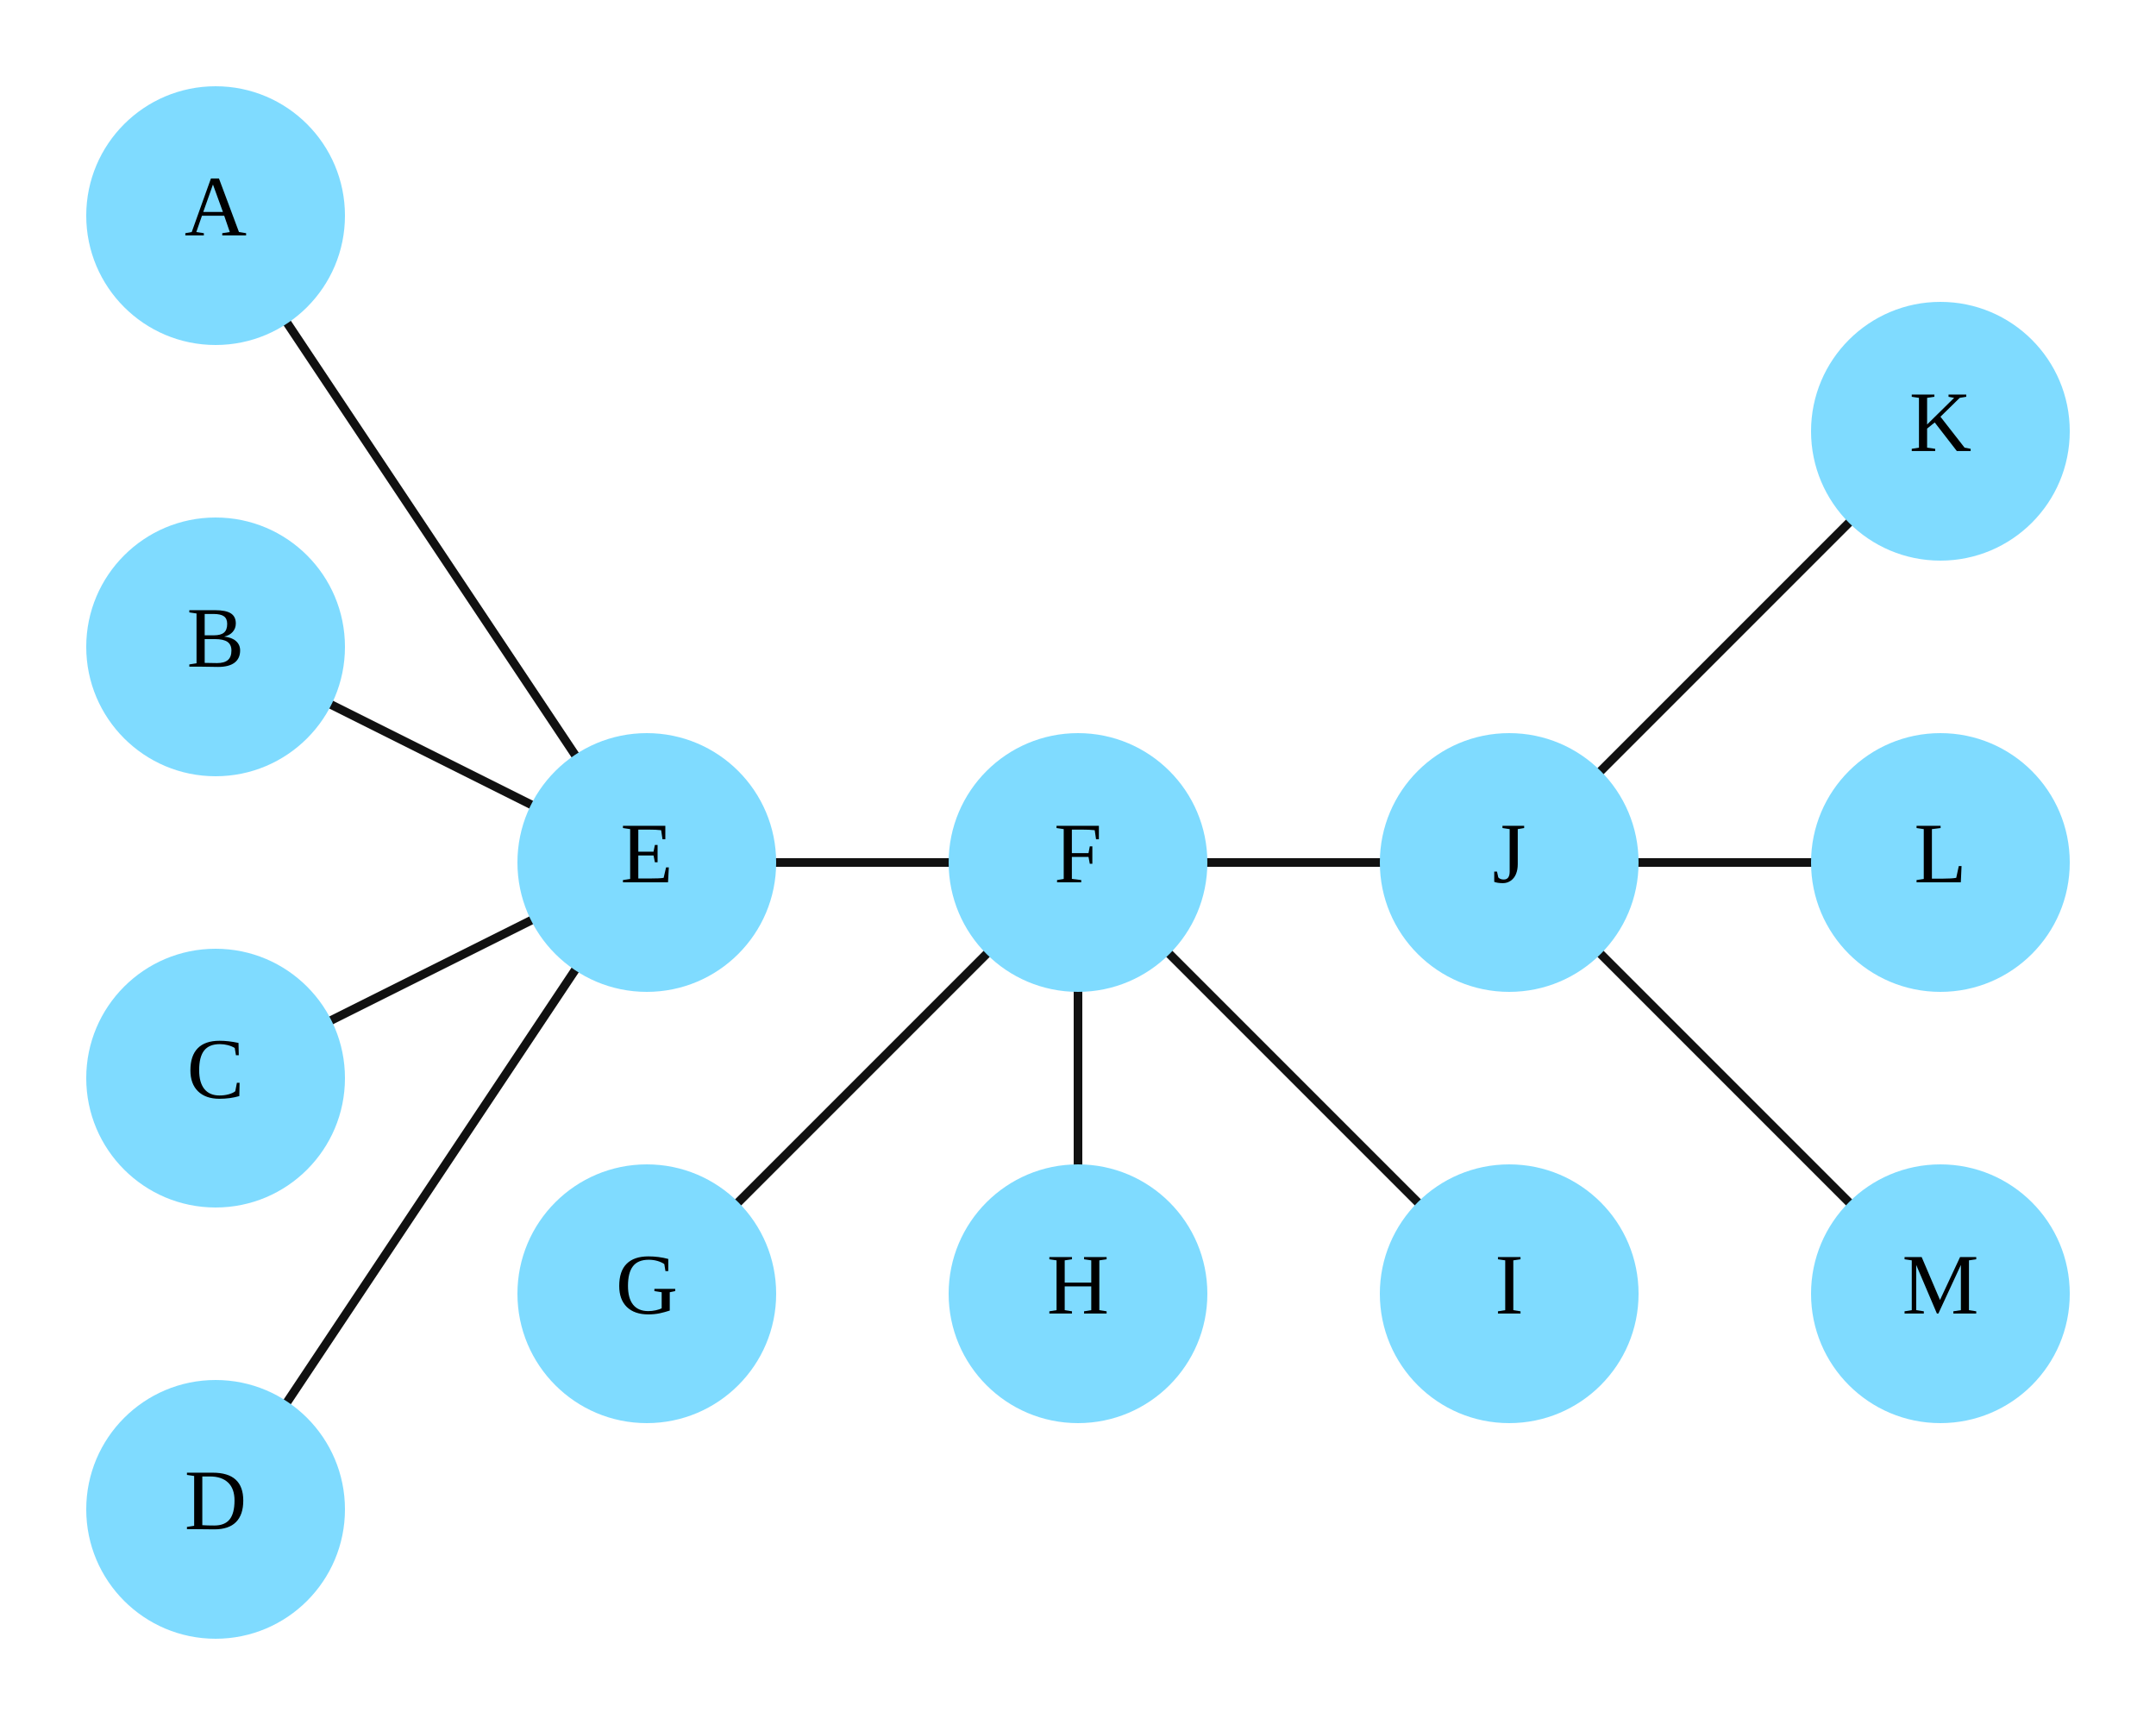
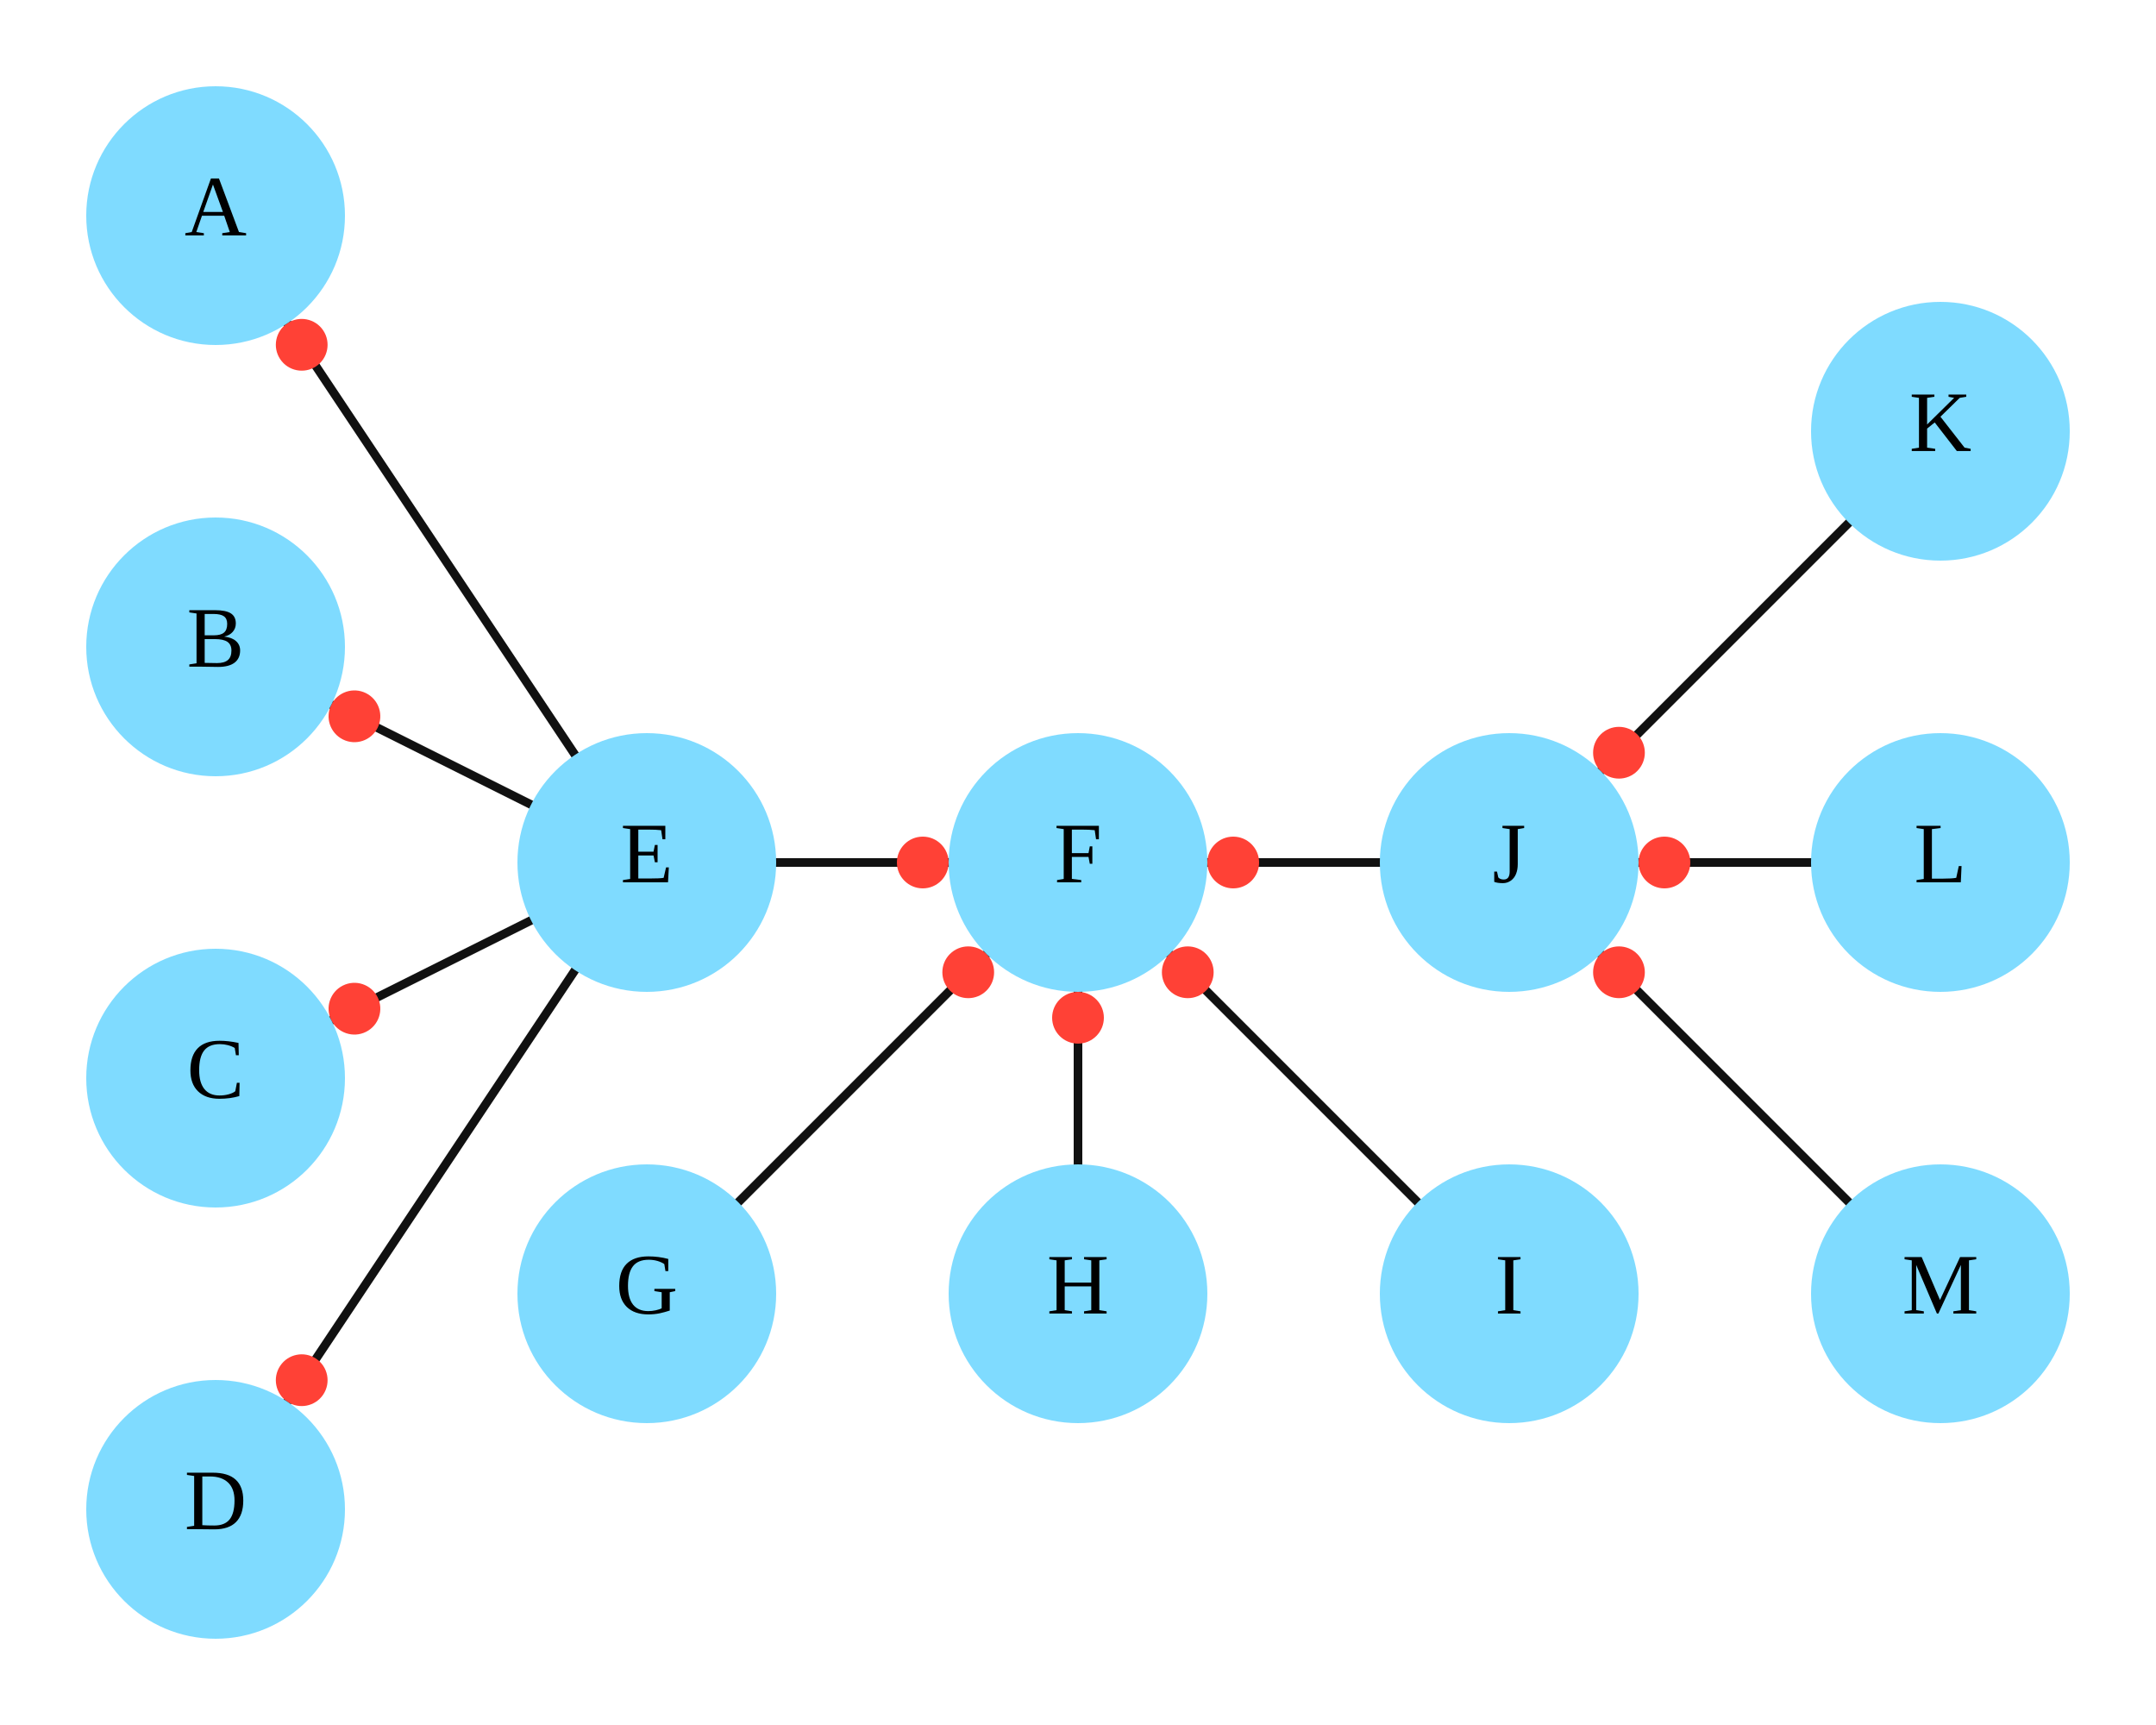
<svg xmlns="http://www.w3.org/2000/svg" width="500" height="400">
-   <style>text, tspan {
+   <defs>
+     <marker id="tx" markerWidth="8" markerHeight="8" refX="22" refY="4" orient="auto-start-reverse">
+       <circle cx="4" cy="4" r="3" fill="#ff4136" />
+     </marker>
+   </defs>
+   <style>
+     text, tspan {
      text-anchor: middle;
      dominant-baseline: middle;
-     }</style>
+     }
+   </style>
  <g transform="translate(50 50)">
-     <line x2="100" y2="150" stroke="#111" stroke-width="2" />
+     <line x2="100" y2="150" marker-start="url(#tx)" stroke="#111" stroke-width="2" />
    <circle r="30" fill="#7FDBFF" />
    <text font-size="20">A</text>
  </g>
  <g transform="translate(50 150)">
-     <line x2="100" y2="50" stroke="#111" stroke-width="2" />
+     <line x2="100" y2="50" marker-start="url(#tx)" stroke="#111" stroke-width="2" />
    <circle r="30" fill="#7FDBFF" />
    <text font-size="20">B</text>
  </g>
  <g transform="translate(50 250)">
-     <line x2="100" y2="-50" stroke="#111" stroke-width="2" />
+     <line x2="100" y2="-50" marker-start="url(#tx)" stroke="#111" stroke-width="2" />
    <circle r="30" fill="#7FDBFF" />
    <text font-size="20">C</text>
  </g>
  <g transform="translate(50 350)">
-     <line x2="100" y2="-150" stroke="#111" stroke-width="2" />
+     <line x2="100" y2="-150" marker-start="url(#tx)" stroke="#111" stroke-width="2" />
    <circle r="30" fill="#7FDBFF" />
    <text font-size="20">D</text>
  </g>
  <g transform="translate(150 300)">
-     <line x2="100" y2="-100" stroke="#111" stroke-width="2" />
+     <line x2="100" y2="-100" marker-end="url(#tx)" stroke="#111" stroke-width="2" />
    <circle r="30" fill="#7FDBFF" />
    <text font-size="20">G</text>
  </g>
  <g transform="translate(250 300)">
-     <line y2="-100" stroke="#111" stroke-width="2" />
+     <line y2="-100" marker-end="url(#tx)" stroke="#111" stroke-width="2" />
    <circle r="30" fill="#7FDBFF" />
    <text font-size="20">H</text>
  </g>
  <g transform="translate(350 300)">
-     <line x2="-100" y2="-100" stroke="#111" stroke-width="2" />
+     <line x2="-100" y2="-100" marker-end="url(#tx)" stroke="#111" stroke-width="2" />
    <circle r="30" fill="#7FDBFF" />
    <text font-size="20">I</text>
  </g>
  <g transform="translate(450 100)">
-     <line x2="-100" y2="100" stroke="#111" stroke-width="2" />
+     <line x2="-100" y2="100" marker-end="url(#tx)" stroke="#111" stroke-width="2" />
    <circle r="30" fill="#7FDBFF" />
    <text font-size="20">K</text>
  </g>
  <g transform="translate(450 200)">
-     <line x2="-100" stroke="#111" stroke-width="2" />
+     <line x2="-100" marker-end="url(#tx)" stroke="#111" stroke-width="2" />
    <circle r="30" fill="#7FDBFF" />
    <text font-size="20">L</text>
  </g>
  <g transform="translate(450 300)">
-     <line x2="-100" y2="-100" stroke="#111" stroke-width="2" />
+     <line x2="-100" y2="-100" marker-end="url(#tx)" stroke="#111" stroke-width="2" />
    <circle r="30" fill="#7FDBFF" />
    <text font-size="20">M</text>
  </g>
  <g transform="translate(150 200)">
-     <line x2="100" stroke="#111" stroke-width="2" />
+     <line x2="100" marker-end="url(#tx)" stroke="#111" stroke-width="2" />
    <circle r="30" fill="#7FDBFF" />
    <text font-size="20">E</text>
  </g>
  <g transform="translate(250 200)">
-     <line x2="100" stroke="#111" stroke-width="2" />
+     <line x2="100" marker-start="url(#tx)" stroke="#111" stroke-width="2" />
    <circle r="30" fill="#7FDBFF" />
    <text font-size="20">F</text>
  </g>
  <g transform="translate(350 200)">
    <circle r="30" fill="#7FDBFF" />
    <text font-size="20">J</text>
  </g>
</svg>
